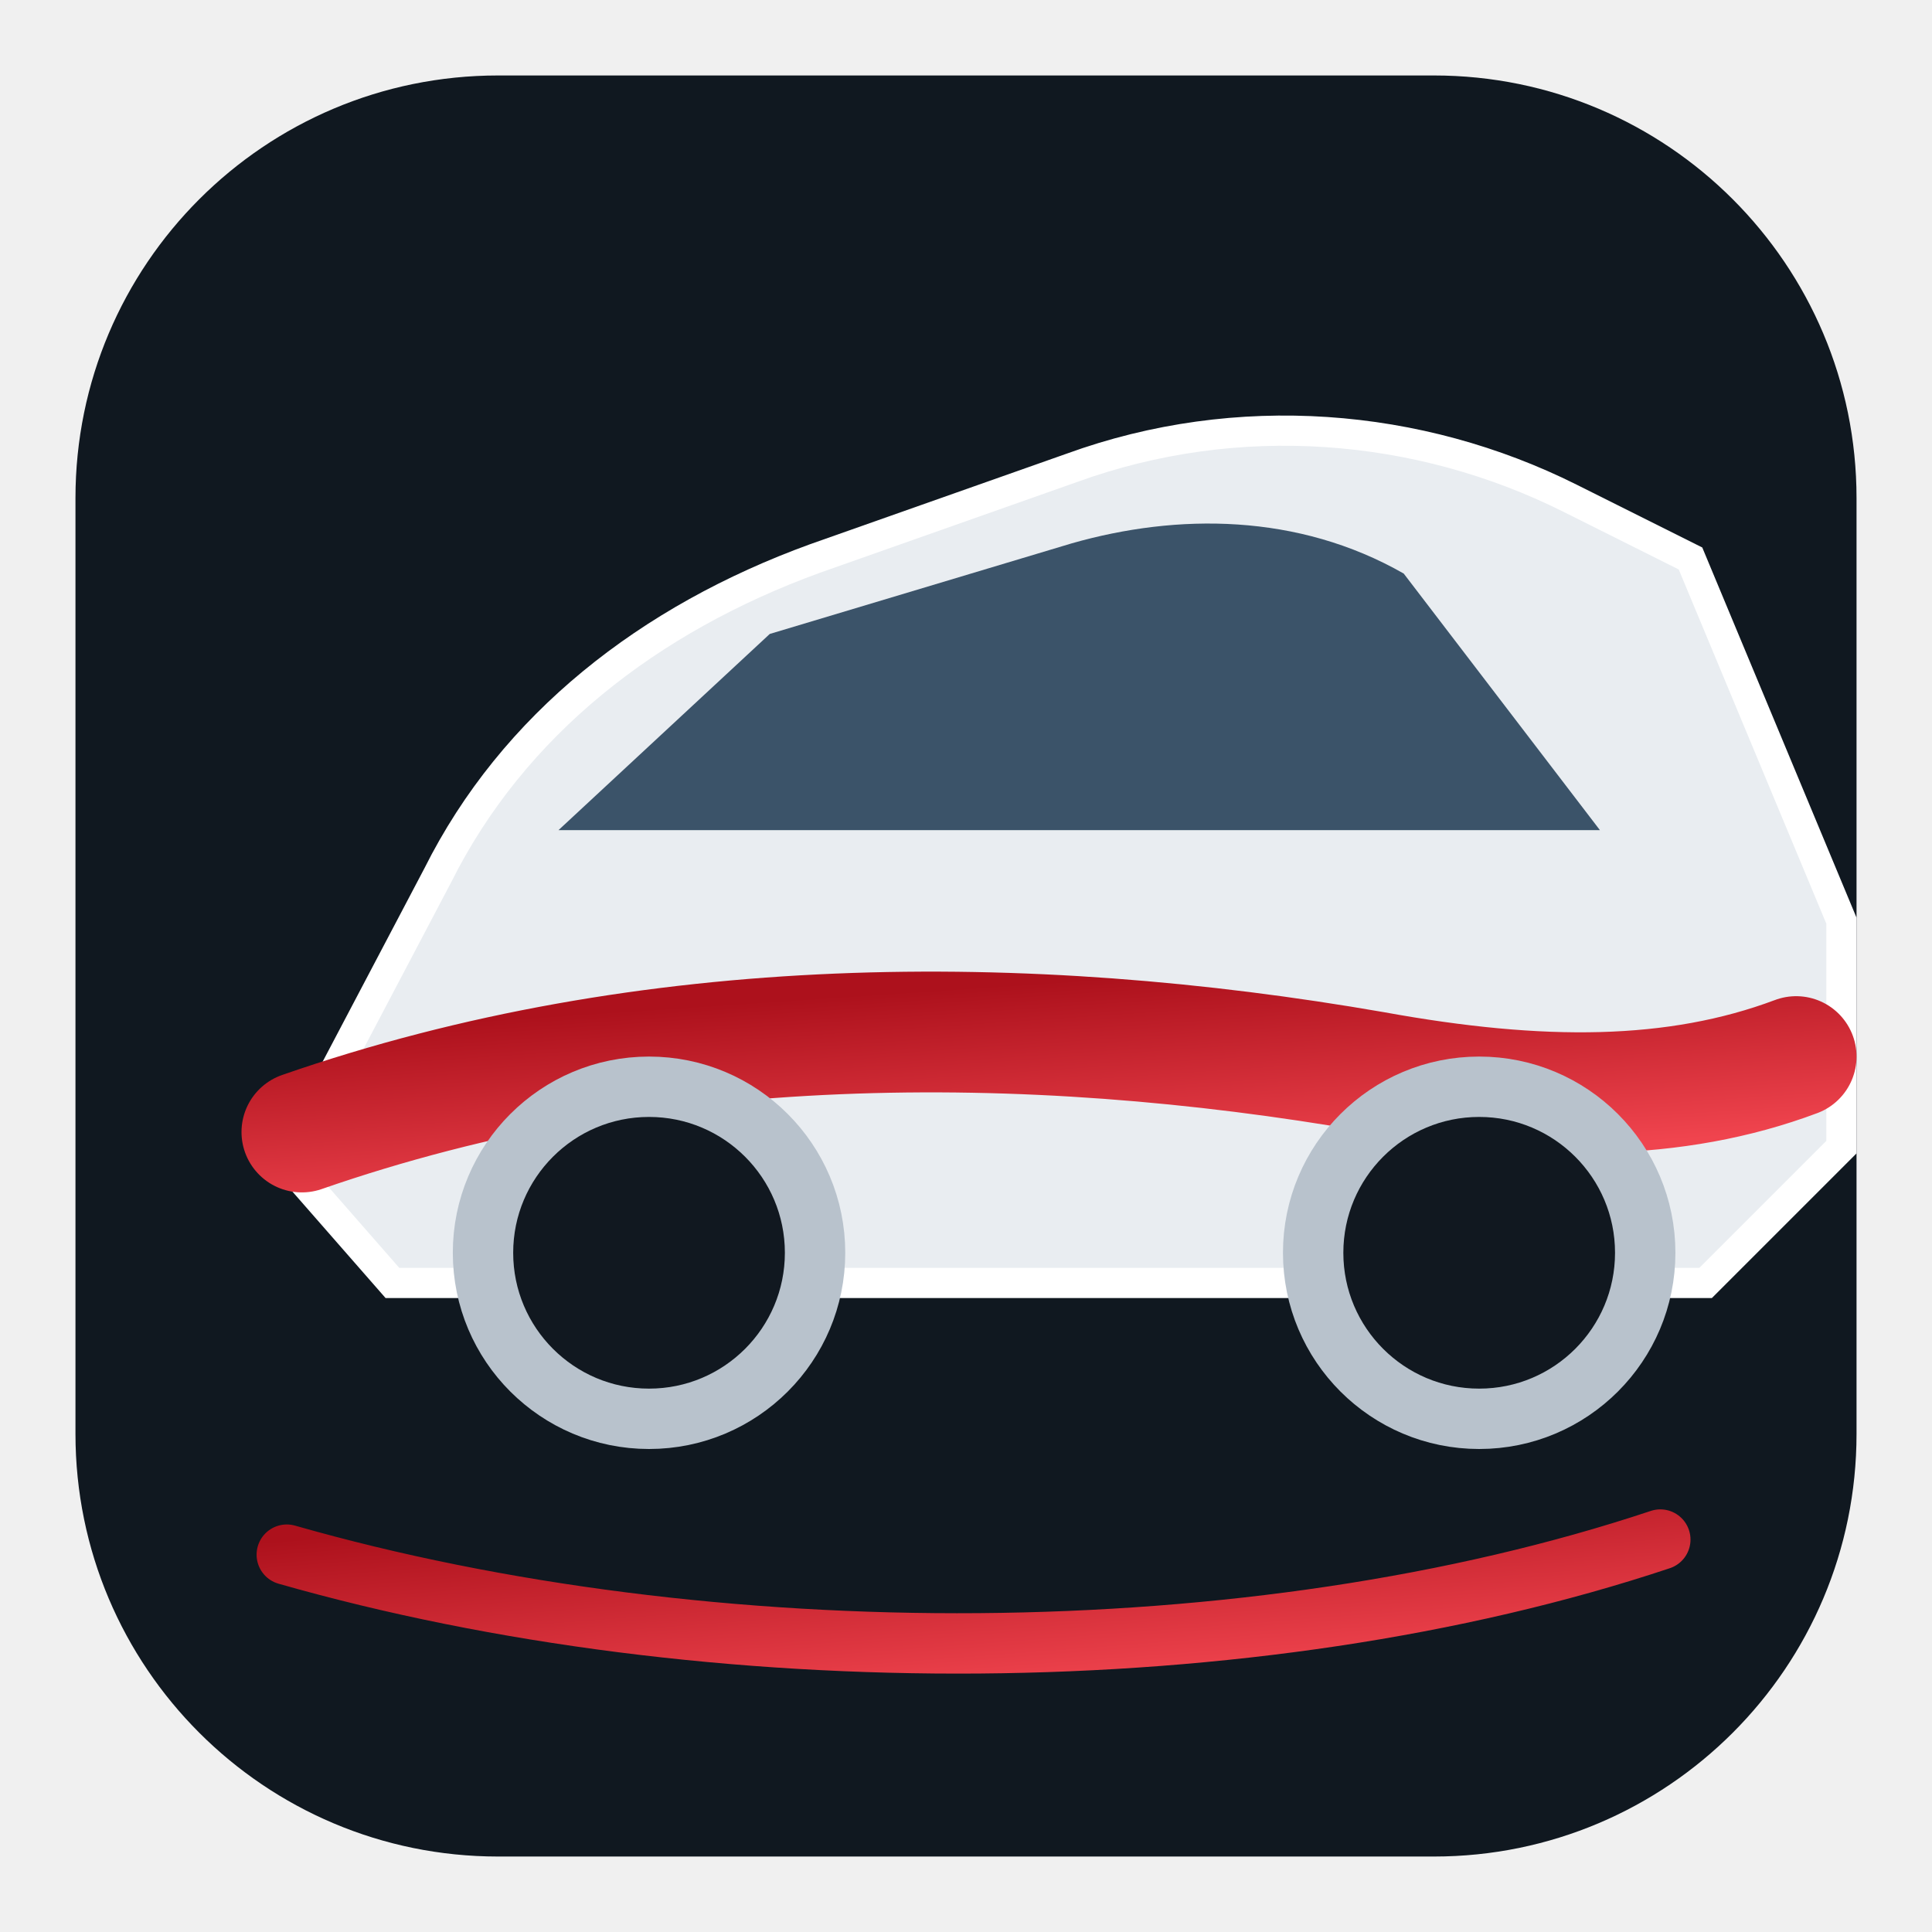
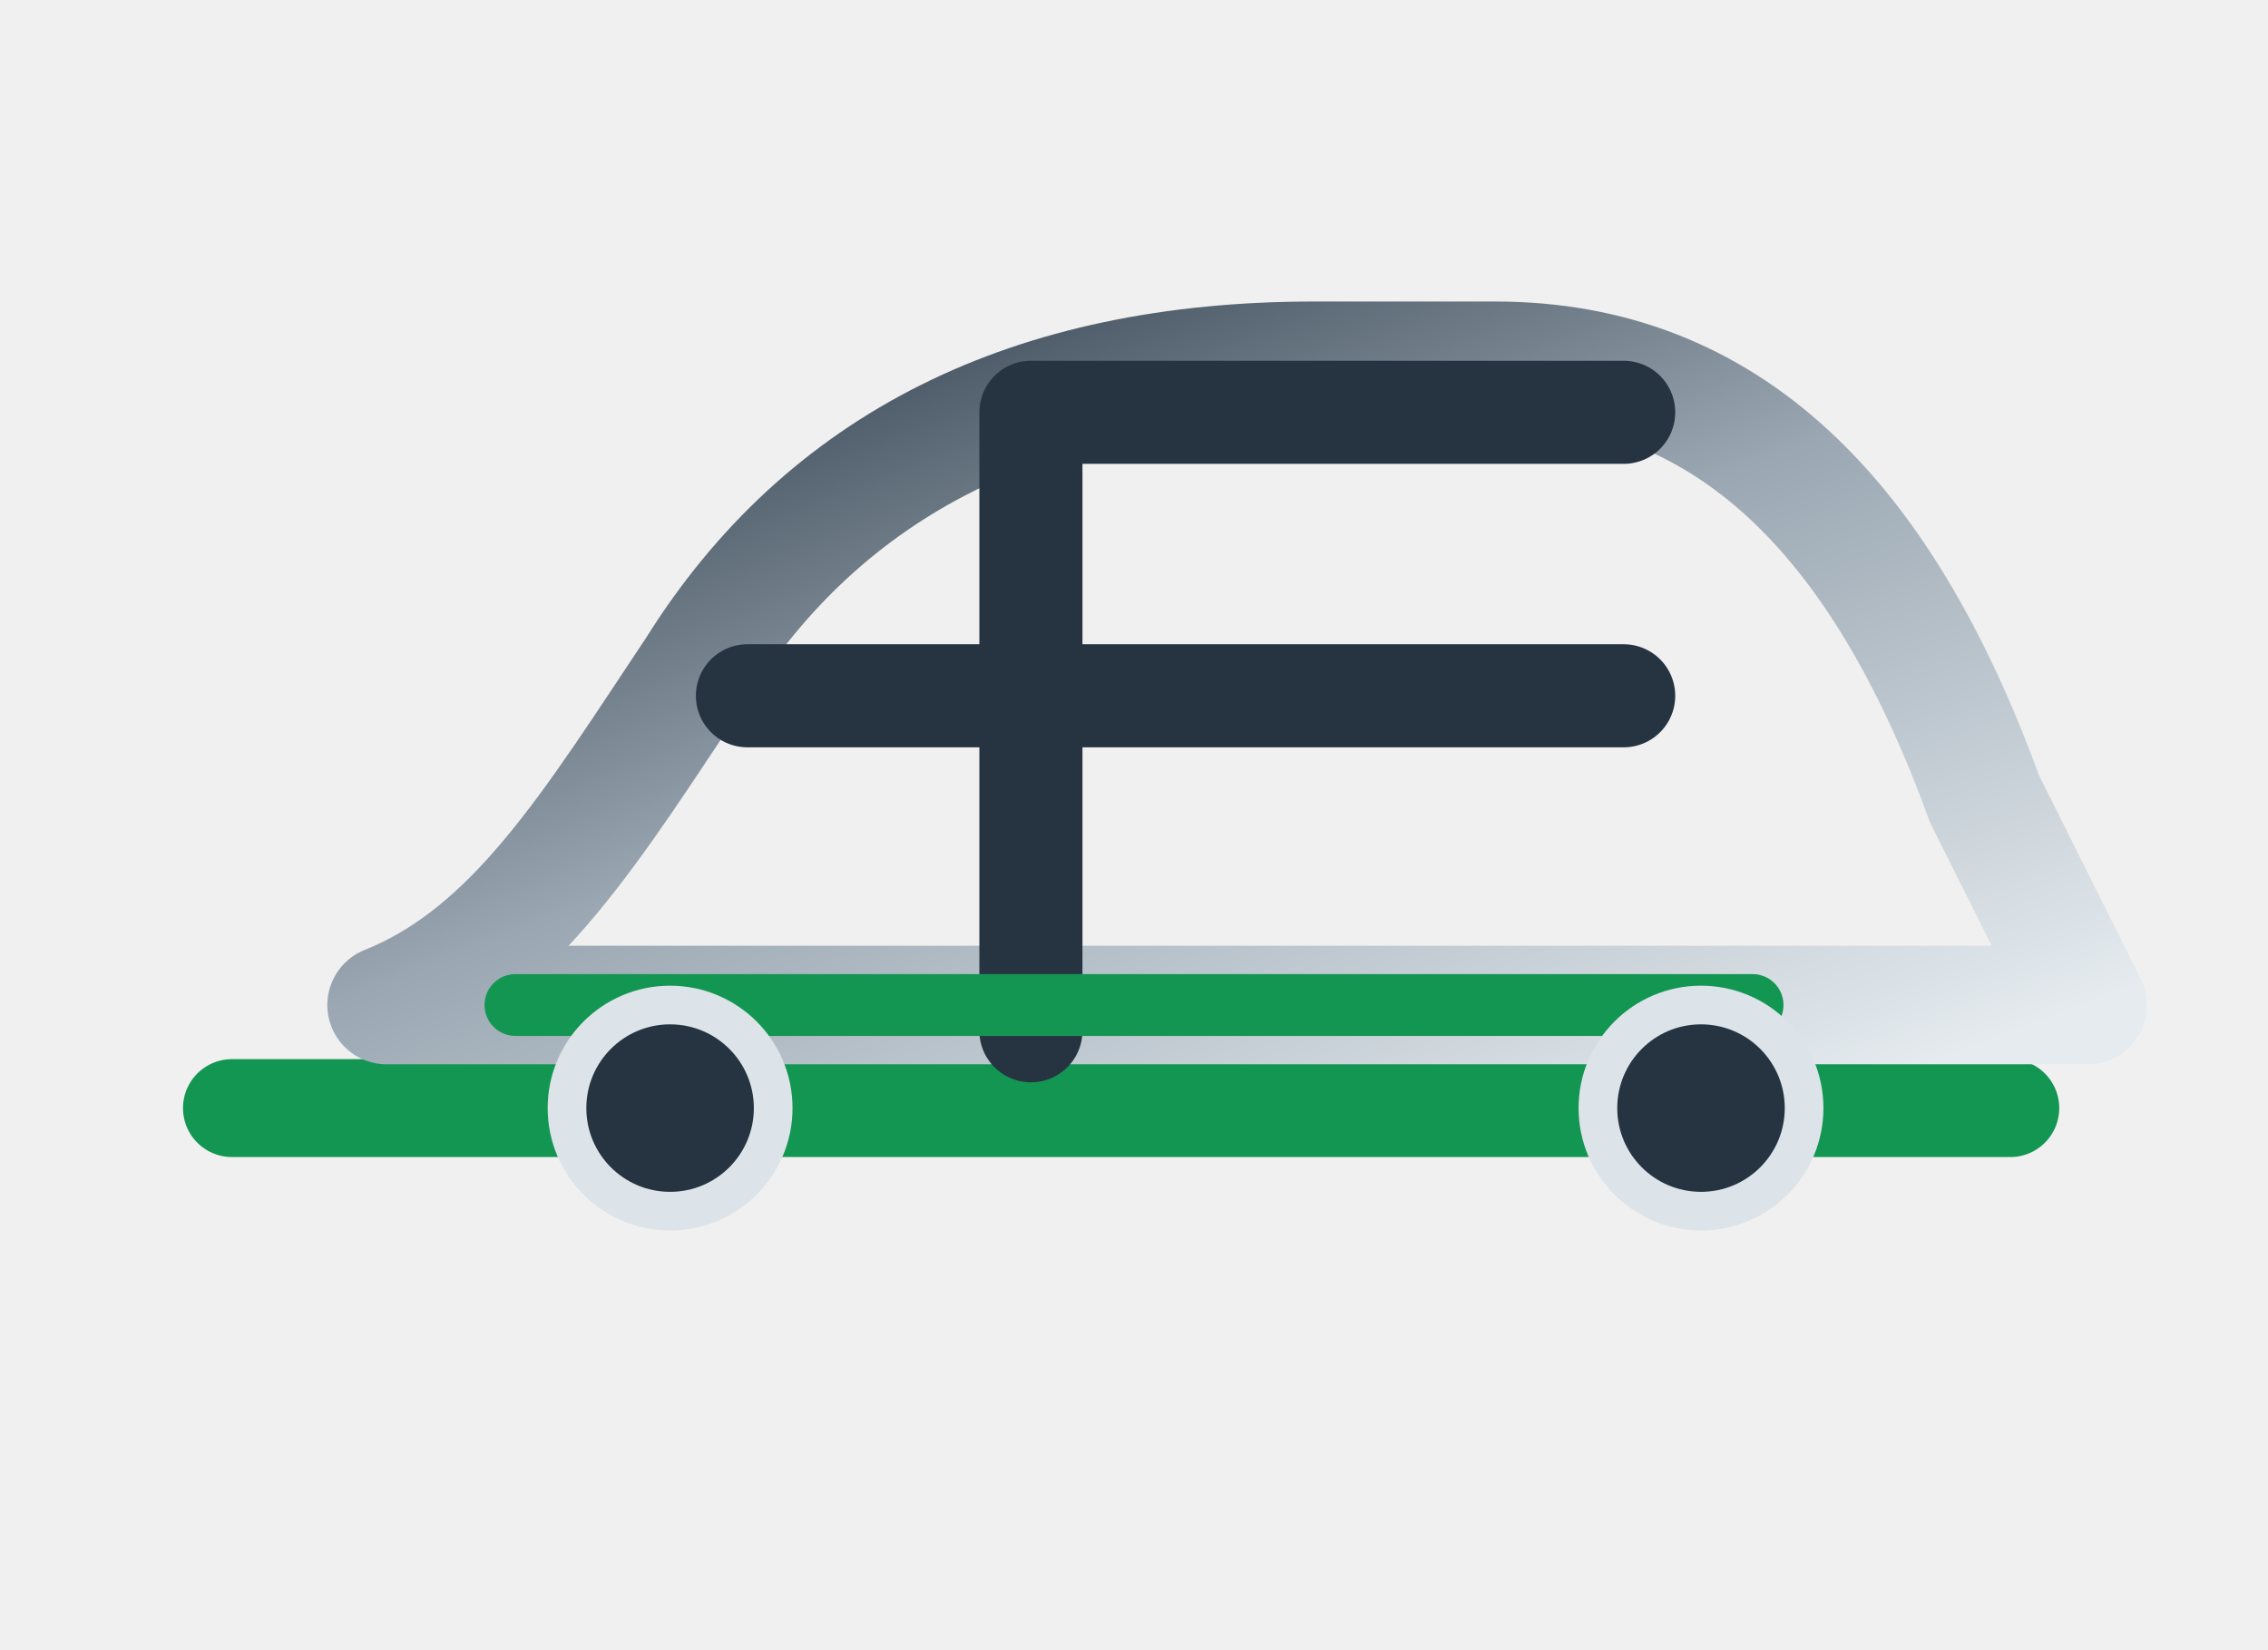
- <svg xmlns="http://www.w3.org/2000/svg" viewBox="0 0 128 128" role="img" aria-labelledby="title">
+ <svg xmlns="http://www.w3.org/2000/svg" viewBox="0 0 88 64" role="img" aria-labelledby="title">
  <defs>
-     <linearGradient id="r" x1="0" y1="0" x2="1" y2="1">
-       <stop offset="0" stop-color="#ad111c" />
-       <stop offset="1" stop-color="#f0444e" />
+     <linearGradient id="metal" x1="0" y1="0" x2="1" y2="1">
+       <stop offset="0" stop-color="#263442" />
+       <stop offset=".48" stop-color="#9aa7b2" />
+       <stop offset="1" stop-color="#e5ebef" />
    </linearGradient>
  </defs>
-   <rect x="5" y="5" width="118" height="118" rx="28" fill="#101820" />
-   <path d="M19 77 29 58c5-10 14-17 25-21l17-6c11-4 23-3 33 2l8 4 10 24v15l-9 9H26Z" fill="#e9edf1" stroke="#fff" stroke-width="2" />
-   <path d="m37 55 14-13 20-6c7-2 15-2 22 2l13 17Z" fill="#3b5369" />
-   <path d="M20 75c23-8 48-8 71-4 11 2 20 2 28-1" fill="none" stroke="url(#r)" stroke-width="8" stroke-linecap="round" />
-   <circle cx="43" cy="83" r="11" fill="#111820" stroke="#b8c2cc" stroke-width="4" />
-   <circle cx="98" cy="83" r="11" fill="#111820" stroke="#b8c2cc" stroke-width="4" />
-   <path d="M19 103c28 8 64 8 91-1" fill="none" stroke="url(#r)" stroke-width="4" stroke-linecap="round" />
+   <path d="M9 43h69" fill="none" stroke="#149653" stroke-width="3.8" stroke-linecap="round" />
+   <path d="M15 39c5-2 8-7 12-13 5-8 13-12 24-12h7c9 0 15 6 19 17l4 8H15Z" fill="none" stroke="url(#metal)" stroke-width="4.6" stroke-linecap="round" stroke-linejoin="round" />
+   <path d="M29 27h34M40 16v24M40 16h23M40 27h16" fill="none" stroke="#263442" stroke-width="4" stroke-linecap="round" stroke-linejoin="round" />
+   <path d="M20 39h48" fill="none" stroke="#149653" stroke-width="2.4" stroke-linecap="round" />
+   <circle cx="26" cy="43" r="4" fill="#263442" stroke="#dce4e9" stroke-width="1.5" />
+   <circle cx="66" cy="43" r="4" fill="#263442" stroke="#dce4e9" stroke-width="1.5" />
</svg>
